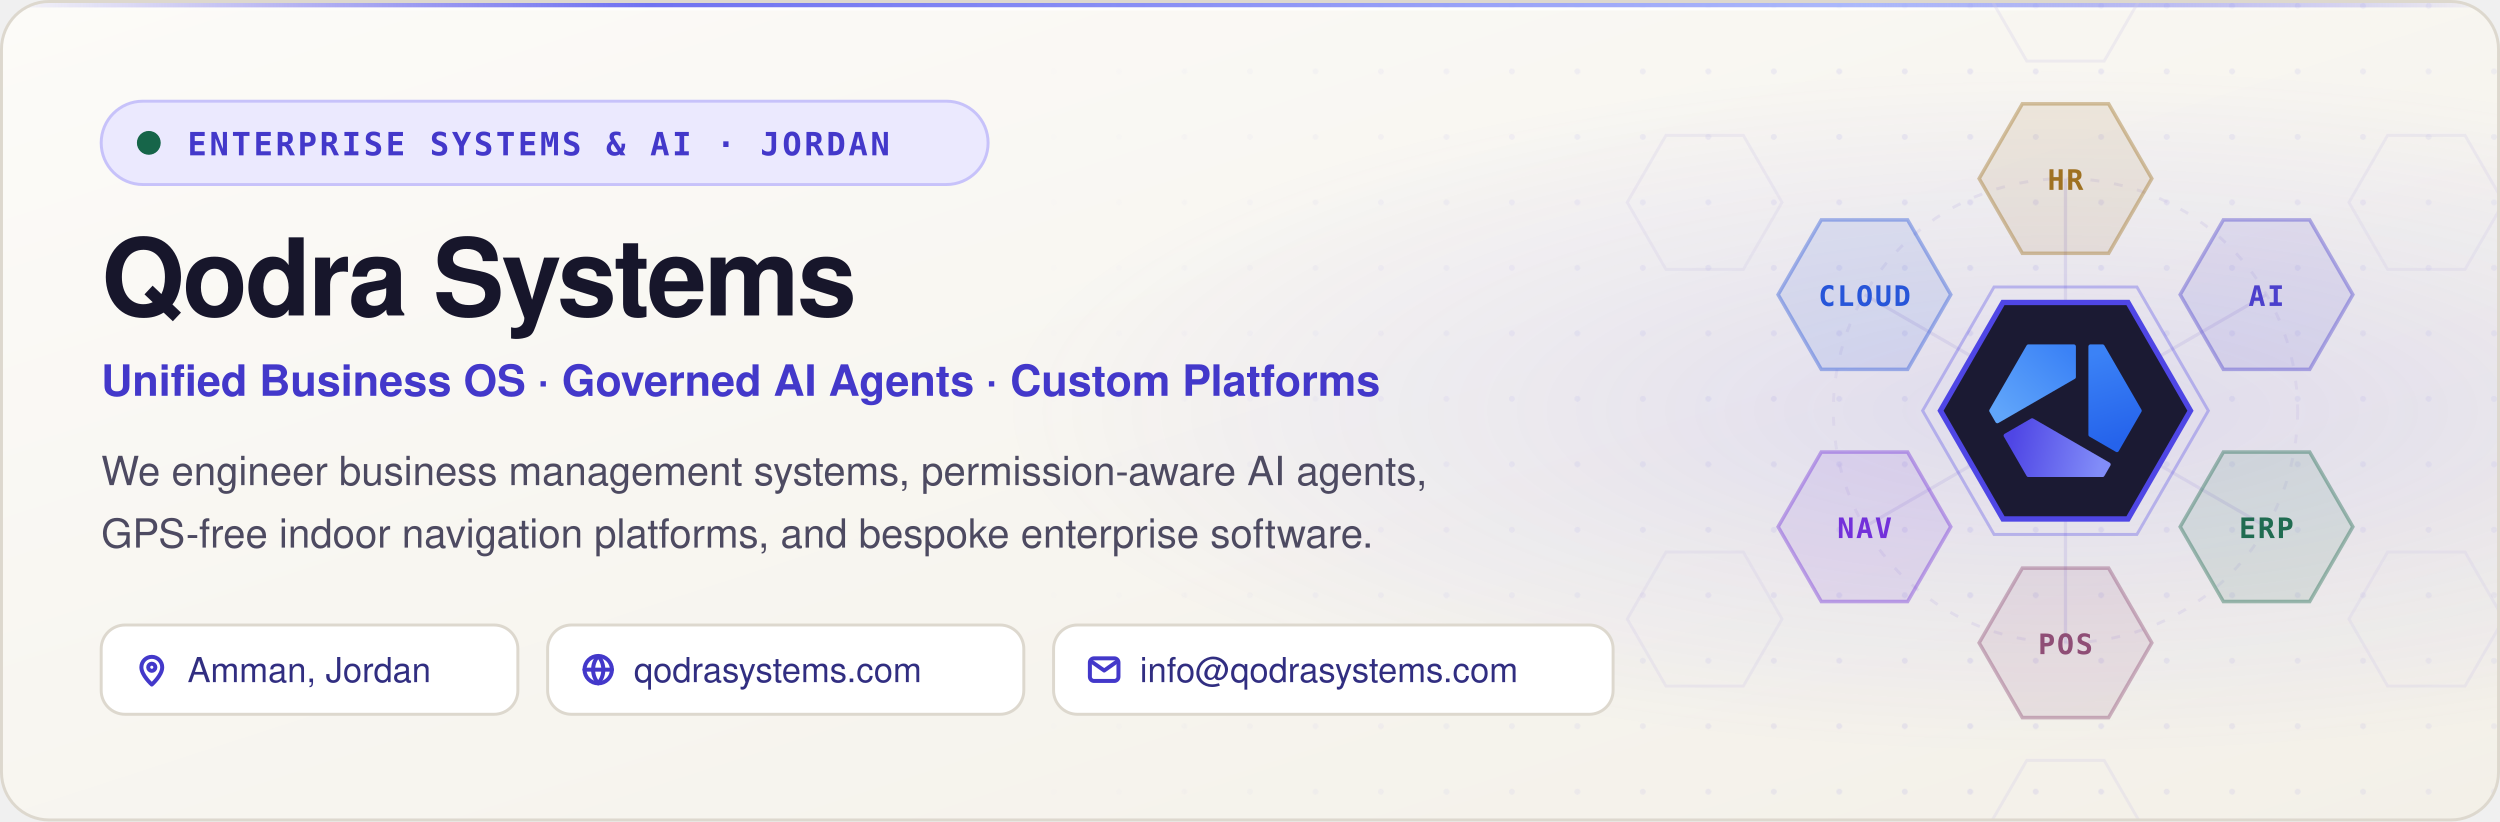
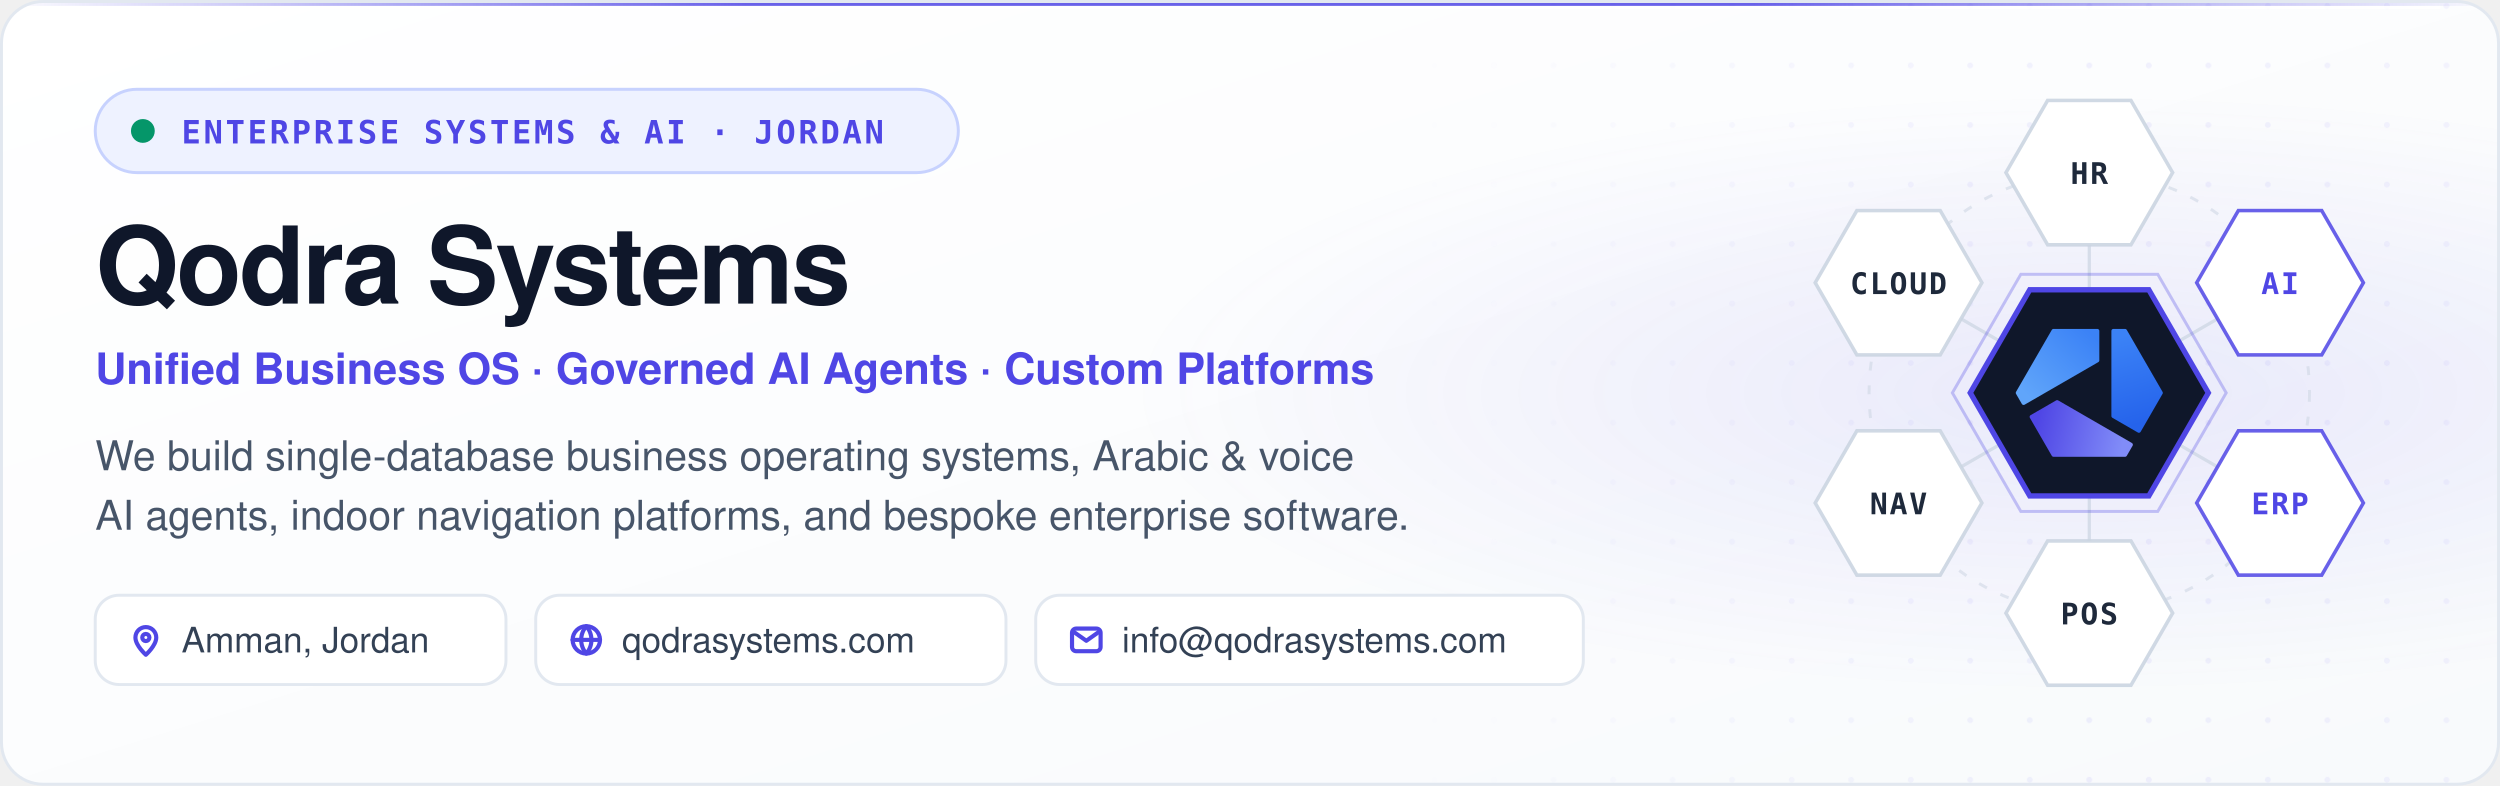
- <svg xmlns="http://www.w3.org/2000/svg" width="840" height="276" viewBox="0 0 840 276" role="img" aria-label="Qodra Systems — Enterprise Operating Systems, AI Agents and Custom Software">
+ <svg xmlns="http://www.w3.org/2000/svg" width="840" height="264" viewBox="0 0 840 264" role="img" aria-label="Qodra Systems — Enterprise Operating Systems, AI Agents, and Custom Software">
  <defs>
    <style>
      .beacon-ring {
        transform-box: fill-box;
        transform-origin: center;
-         animation: beacon 2.8s cubic-bezier(0.2, 0.7, 0.3, 1) infinite;
+         animation: beacon 3s cubic-bezier(0.2, 0.7, 0.3, 1) infinite;
      }
-       .core-glow { animation: breathe 4.6s ease-in-out infinite; }
      @keyframes beacon {
-         0% { transform: scale(1); opacity: 0.72; }
-         70% { transform: scale(2.4); opacity: 0; }
+         0% { transform: scale(1); opacity: 0.7; }
+         72% { transform: scale(2.4); opacity: 0; }
        100% { transform: scale(2.4); opacity: 0; }
      }
-       @keyframes breathe {
-         0%, 100% { opacity: 0.78; }
-         50% { opacity: 1; }
-       }
-       @media (prefers-reduced-motion: reduce) { .beacon-ring, .core-glow { animation: none !important; } }
+       @media (prefers-reduced-motion: reduce) { .beacon-ring { animation: none !important; } }
    </style>
    <linearGradient id="obg_light" x1="0%" y1="0%" x2="100%" y2="100%">
-       <stop offset="0%" stop-color="#FCFBF8" />
-       <stop offset="100%" stop-color="#F3F0E8" />
+       <stop offset="0%" stop-color="#FFFFFF" />
+       <stop offset="100%" stop-color="#F8FAFC" />
    </linearGradient>
-     <radialGradient id="oglow_light" cx="82%" cy="50%" r="42%">
-       <stop offset="0%" stop-color="#4F46E5" stop-opacity="0.14" />
+     <radialGradient id="oglow_light" cx="83%" cy="50%" r="38%">
+       <stop offset="0%" stop-color="#4F46E5" stop-opacity="0.10" />
      <stop offset="100%" stop-color="#4F46E5" stop-opacity="0" />
    </radialGradient>
-     <linearGradient id="osheen_light" x1="0%" y1="0%" x2="100%" y2="0%">
-       <stop offset="0%" stop-color="#FFFFFF" stop-opacity="0" />
-       <stop offset="30%" stop-color="#FFFFFF" stop-opacity="0.90" />
-       <stop offset="70%" stop-color="#FFFFFF" stop-opacity="0.90" />
-       <stop offset="100%" stop-color="#FFFFFF" stop-opacity="0" />
-     </linearGradient>
    <linearGradient id="otop_light" x1="0%" y1="0%" x2="100%" y2="0%">
      <stop offset="0%" stop-color="#4F46E5" stop-opacity="0" />
-       <stop offset="26%" stop-color="#6366F1" stop-opacity="0.92" />
-       <stop offset="74%" stop-color="#A5B4FC" stop-opacity="0.92" />
+       <stop offset="30%" stop-color="#4F46E5" stop-opacity="0.85" />
+       <stop offset="70%" stop-color="#4F46E5" stop-opacity="0.85" />
      <stop offset="100%" stop-color="#4F46E5" stop-opacity="0" />
    </linearGradient>
-     <pattern id="odots_light" x="0" y="0" width="22" height="22" patternUnits="userSpaceOnUse">
-       <circle cx="2" cy="2" r="1" fill="#4F46E5" fill-opacity="0.09" />
+     <pattern id="odots_light" x="0" y="0" width="20" height="20" patternUnits="userSpaceOnUse">
+       <circle cx="2" cy="2" r="1" fill="#4F46E5" fill-opacity="0.07" />
    </pattern>
    <linearGradient id="odfade_light" x1="0%" y1="0%" x2="100%" y2="0%">
-       <stop offset="40%" stop-color="#FFFFFF" stop-opacity="0" />
-       <stop offset="78%" stop-color="#FFFFFF" stop-opacity="1" />
-       <stop offset="100%" stop-color="#FFFFFF" stop-opacity="0.6" />
+       <stop offset="56%" stop-color="#FFFFFF" stop-opacity="0" />
+       <stop offset="84%" stop-color="#FFFFFF" stop-opacity="1" />
+       <stop offset="100%" stop-color="#FFFFFF" stop-opacity="0.7" />
    </linearGradient>
    <mask id="odmask_light">
-       <rect width="840" height="276" fill="url(#odfade_light)" />
+       <rect width="840" height="264" fill="url(#odfade_light)" />
    </mask>
    <clipPath id="oclip_light">
-       <rect x="0.5" y="0.5" width="839" height="275" rx="16" />
+       <rect x="0.5" y="0.5" width="839" height="263" rx="14" />
    </clipPath>
-     <linearGradient id="org_hero_light_b0" gradientUnits="userSpaceOnUse" x1="69.92" y1="-136.42" x2="134.28" y2="73.96">
+     <linearGradient id="oh_light_b0" gradientUnits="userSpaceOnUse" x1="69.92" y1="-136.42" x2="134.28" y2="73.96">
      <stop offset="0" stop-color="#3B82F6" />
      <stop offset="1" stop-color="#2563EB" />
    </linearGradient>
-     <linearGradient id="org_hero_light_b1" gradientUnits="userSpaceOnUse" x1="83.19" y1="128.76" x2="-131.19" y2="79.31">
+     <linearGradient id="oh_light_b1" gradientUnits="userSpaceOnUse" x1="83.19" y1="128.76" x2="-131.19" y2="79.31">
      <stop offset="0" stop-color="#818CF8" />
      <stop offset="1" stop-color="#4F46E5" />
    </linearGradient>
-     <linearGradient id="org_hero_light_b2" gradientUnits="userSpaceOnUse" x1="-153.11" y1="7.66" x2="-3.09" y2="-153.27">
+     <linearGradient id="oh_light_b2" gradientUnits="userSpaceOnUse" x1="-153.11" y1="7.66" x2="-3.09" y2="-153.27">
      <stop offset="0" stop-color="#60A5FA" />
      <stop offset="1" stop-color="#3B82F6" />
    </linearGradient>
  </defs>
  <g clip-path="url(#oclip_light)">
-     <rect width="840" height="276" fill="url(#obg_light)" />
-     <rect width="840" height="276" fill="url(#odots_light)" mask="url(#odmask_light)" />
-     <rect width="840" height="276" fill="url(#oglow_light)" class="core-glow" />
-     <rect x="0" y="0" width="840" height="2.5" fill="url(#otop_light)" />
-     <rect x="0" y="2.5" width="840" height="1" fill="url(#osheen_light)" />
-     <circle cx="694" cy="138" r="78" fill="none" stroke="#CFC9E6" stroke-opacity="0.40" stroke-width="1" stroke-dasharray="3 5" />
-     <polygon points="841.24,208.00 828.24,230.52 802.24,230.52 789.24,208.00 802.24,185.48 828.24,185.48" fill="none" stroke="#CFC9E6" stroke-opacity="0.28" stroke-width="1" />
-     <polygon points="720.00,278.00 707.00,300.52 681.00,300.52 668.00,278.00 681.00,255.48 707.00,255.48" fill="none" stroke="#CFC9E6" stroke-opacity="0.28" stroke-width="1" />
-     <polygon points="598.76,208.00 585.76,230.52 559.76,230.52 546.76,208.00 559.76,185.48 585.76,185.48" fill="none" stroke="#CFC9E6" stroke-opacity="0.28" stroke-width="1" />
-     <polygon points="598.76,68.00 585.76,90.52 559.76,90.52 546.76,68.00 559.76,45.48 585.76,45.48" fill="none" stroke="#CFC9E6" stroke-opacity="0.28" stroke-width="1" />
-     <polygon points="720.00,-2.00 707.00,20.52 681.00,20.52 668.00,-2.00 681.00,-24.52 707.00,-24.52" fill="none" stroke="#CFC9E6" stroke-opacity="0.28" stroke-width="1" />
-     <polygon points="841.24,68.00 828.24,90.52 802.24,90.52 789.24,68.00 802.24,45.48 828.24,45.48" fill="none" stroke="#CFC9E6" stroke-opacity="0.28" stroke-width="1" />
-     <line x1="694.0" y1="138.0" x2="761.5" y2="99.0" stroke="#CFC9E6" stroke-opacity="0.65" stroke-width="1.1" />
-     <circle r="2.2" fill="#4F46E5" opacity="0">
-       <animateMotion dur="3.6s" begin="0s" repeatCount="indefinite" path="M 732.1 116.0 L 735.6 114.0" />
-       <animate attributeName="opacity" values="0;0.95;0.95;0" keyTimes="0;0.18;0.82;1" dur="3.6s" begin="0s" repeatCount="indefinite" />
-     </circle>
-     <polygon points="790.55,99.00 776.05,124.11 747.05,124.11 732.55,99.00 747.05,73.89 776.05,73.89" fill="#4338CA" fill-opacity="0.10" stroke="#4338CA" stroke-opacity="0.38" stroke-width="1.2" />
-     <text x="761.5" y="102.8" text-anchor="middle" font-family="ui-monospace, SFMono-Regular, 'SF Mono', Menlo, Consolas, monospace" font-size="9.5" font-weight="700" letter-spacing="0.6" fill="#4338CA" fill-opacity="0.94">AI</text>
-     <line x1="694.0" y1="138.0" x2="761.5" y2="177.0" stroke="#CFC9E6" stroke-opacity="0.65" stroke-width="1.1" />
-     <circle r="2.2" fill="#4F46E5" opacity="0">
-       <animateMotion dur="4.2s" begin="0.7s" repeatCount="indefinite" path="M 732.1 160.0 L 735.6 162.0" />
-       <animate attributeName="opacity" values="0;0.95;0.95;0" keyTimes="0;0.18;0.82;1" dur="4.2s" begin="0.7s" repeatCount="indefinite" />
-     </circle>
-     <polygon points="790.55,177.00 776.05,202.11 747.05,202.11 732.55,177.00 747.05,151.89 776.05,151.89" fill="#166549" fill-opacity="0.10" stroke="#166549" stroke-opacity="0.38" stroke-width="1.2" />
-     <text x="761.5" y="180.8" text-anchor="middle" font-family="ui-monospace, SFMono-Regular, 'SF Mono', Menlo, Consolas, monospace" font-size="9.5" font-weight="700" letter-spacing="0.6" fill="#166549" fill-opacity="0.94">ERP</text>
-     <line x1="694.0" y1="138.0" x2="694.0" y2="216.0" stroke="#CFC9E6" stroke-opacity="0.65" stroke-width="1.1" />
-     <circle r="2.2" fill="#4F46E5" opacity="0">
-       <animateMotion dur="3.9s" begin="1.4s" repeatCount="indefinite" path="M 694.0 182.0 L 694.0 186.0" />
-       <animate attributeName="opacity" values="0;0.95;0.95;0" keyTimes="0;0.18;0.82;1" dur="3.9s" begin="1.4s" repeatCount="indefinite" />
-     </circle>
-     <polygon points="723.00,216.00 708.50,241.11 679.50,241.11 665.00,216.00 679.50,190.89 708.50,190.89" fill="#8A4570" fill-opacity="0.10" stroke="#8A4570" stroke-opacity="0.38" stroke-width="1.2" />
-     <text x="694.0" y="219.8" text-anchor="middle" font-family="ui-monospace, SFMono-Regular, 'SF Mono', Menlo, Consolas, monospace" font-size="9.5" font-weight="700" letter-spacing="0.6" fill="#8A4570" fill-opacity="0.94">POS</text>
-     <line x1="694.0" y1="138.0" x2="626.5" y2="177.0" stroke="#CFC9E6" stroke-opacity="0.65" stroke-width="1.1" />
-     <circle r="2.2" fill="#4F46E5" opacity="0">
-       <animateMotion dur="4.5s" begin="2.1s" repeatCount="indefinite" path="M 655.9 160.0 L 652.4 162.0" />
-       <animate attributeName="opacity" values="0;0.95;0.95;0" keyTimes="0;0.18;0.82;1" dur="4.5s" begin="2.1s" repeatCount="indefinite" />
-     </circle>
-     <polygon points="655.45,177.00 640.95,202.11 611.95,202.11 597.45,177.00 611.95,151.89 640.95,151.89" fill="#6D28D9" fill-opacity="0.10" stroke="#6D28D9" stroke-opacity="0.38" stroke-width="1.2" />
-     <text x="626.5" y="180.8" text-anchor="middle" font-family="ui-monospace, SFMono-Regular, 'SF Mono', Menlo, Consolas, monospace" font-size="9.5" font-weight="700" letter-spacing="0.6" fill="#6D28D9" fill-opacity="0.94">NAV</text>
-     <line x1="694.0" y1="138.0" x2="626.5" y2="99.0" stroke="#CFC9E6" stroke-opacity="0.65" stroke-width="1.1" />
-     <circle r="2.2" fill="#4F46E5" opacity="0">
-       <animateMotion dur="3.8s" begin="2.8s" repeatCount="indefinite" path="M 655.9 116.0 L 652.4 114.0" />
-       <animate attributeName="opacity" values="0;0.95;0.95;0" keyTimes="0;0.18;0.82;1" dur="3.8s" begin="2.8s" repeatCount="indefinite" />
-     </circle>
-     <polygon points="655.45,99.00 640.95,124.11 611.95,124.11 597.45,99.00 611.95,73.89 640.95,73.89" fill="#1D4ED8" fill-opacity="0.10" stroke="#1D4ED8" stroke-opacity="0.38" stroke-width="1.2" />
-     <text x="626.5" y="102.8" text-anchor="middle" font-family="ui-monospace, SFMono-Regular, 'SF Mono', Menlo, Consolas, monospace" font-size="9.5" font-weight="700" letter-spacing="0.6" fill="#1D4ED8" fill-opacity="0.94">CLOUD</text>
-     <line x1="694.0" y1="138.0" x2="694.0" y2="60.0" stroke="#CFC9E6" stroke-opacity="0.65" stroke-width="1.1" />
-     <circle r="2.2" fill="#4F46E5" opacity="0">
-       <animateMotion dur="4.4s" begin="3.5s" repeatCount="indefinite" path="M 694.0 94.0 L 694.0 90.0" />
-       <animate attributeName="opacity" values="0;0.95;0.95;0" keyTimes="0;0.18;0.82;1" dur="4.4s" begin="3.5s" repeatCount="indefinite" />
-     </circle>
-     <polygon points="723.00,60.00 708.50,85.11 679.50,85.11 665.00,60.00 679.50,34.89 708.50,34.89" fill="#9A6B16" fill-opacity="0.10" stroke="#9A6B16" stroke-opacity="0.38" stroke-width="1.2" />
-     <text x="694.0" y="63.8" text-anchor="middle" font-family="ui-monospace, SFMono-Regular, 'SF Mono', Menlo, Consolas, monospace" font-size="9.5" font-weight="700" letter-spacing="0.6" fill="#9A6B16" fill-opacity="0.94">HR</text>
-     <polygon points="742.00,138.00 718.00,179.57 670.00,179.57 646.00,138.00 670.00,96.43 718.00,96.43" fill="none" stroke="#4F46E5" stroke-opacity="0.32" stroke-width="1" />
-     <polygon points="736.00,138.00 715.00,174.37 673.00,174.37 652.00,138.00 673.00,101.63 715.00,101.63" fill="#1B1A33" stroke="#4F46E5" stroke-width="1.8" />
-     <g transform="translate(694,138) scale(0.14)">
-       <path d="M 178.00 0.00 L 123.50 94.40 L 60.00 57.74 L 60.00 -154.15 L 89.00 -154.15 Z" fill="url(#org_hero_light_b0)" stroke="url(#org_hero_light_b0)" stroke-width="10" stroke-linejoin="round" />
-       <path d="M 103.50 129.04 L 89.00 154.15 L -89.00 154.15 L -143.50 59.76 L -80.00 23.09 Z" fill="url(#org_hero_light_b1)" stroke="url(#org_hero_light_b1)" stroke-width="10" stroke-linejoin="round" />
-       <path d="M -163.50 25.11 L -178.00 0.00 L -89.00 -154.15 L 20.00 -154.15 L 20.00 -80.83 Z" fill="url(#org_hero_light_b2)" stroke="url(#org_hero_light_b2)" stroke-width="10" stroke-linejoin="round" />
+     <rect width="840" height="264" fill="url(#obg_light)" />
+     <rect width="840" height="264" fill="url(#odots_light)" mask="url(#odmask_light)" />
+     <rect width="840" height="264" fill="url(#oglow_light)" />
+     <rect x="0" y="0" width="840" height="2" fill="url(#otop_light)" />
+     <line x1="20" y1="2.5" x2="820" y2="2.5" stroke="#FFFFFF" stroke-opacity="0.90" stroke-width="1" />
+     <circle cx="702" cy="132" r="74" fill="none" stroke="#CBD5E1" stroke-opacity="0.55" stroke-width="1" stroke-dasharray="3 5" />
+     <line x1="702.0" y1="132.0" x2="766.1" y2="95.0" stroke="#CBD5E1" stroke-opacity="0.7" stroke-width="1.1" />
+     <polygon points="794.09,95.00 780.09,119.25 752.09,119.25 738.09,95.00 752.09,70.75 780.09,70.75" fill="#FFFFFF" stroke="#4F46E5" stroke-opacity="0.85" stroke-width="1.2" />
+     <text x="766.1" y="98.8" text-anchor="middle" font-family="ui-monospace, SFMono-Regular, 'SF Mono', Menlo, Consolas, monospace" font-size="10" font-weight="700" letter-spacing="0.6" fill="#4F46E5">AI</text>
+     <line x1="702.0" y1="132.0" x2="766.1" y2="169.0" stroke="#CBD5E1" stroke-opacity="0.7" stroke-width="1.1" />
+     <polygon points="794.09,169.00 780.09,193.25 752.09,193.25 738.09,169.00 752.09,144.75 780.09,144.75" fill="#FFFFFF" stroke="#4F46E5" stroke-opacity="0.85" stroke-width="1.2" />
+     <text x="766.1" y="172.8" text-anchor="middle" font-family="ui-monospace, SFMono-Regular, 'SF Mono', Menlo, Consolas, monospace" font-size="10" font-weight="700" letter-spacing="0.6" fill="#4F46E5">ERP</text>
+     <line x1="702.0" y1="132.0" x2="702.0" y2="206.0" stroke="#CBD5E1" stroke-opacity="0.7" stroke-width="1.1" />
+     <polygon points="730.00,206.00 716.00,230.25 688.00,230.25 674.00,206.00 688.00,181.75 716.00,181.75" fill="#FFFFFF" stroke="#CBD5E1" stroke-opacity="0.9" stroke-width="1.2" />
+     <text x="702.0" y="209.8" text-anchor="middle" font-family="ui-monospace, SFMono-Regular, 'SF Mono', Menlo, Consolas, monospace" font-size="10" font-weight="700" letter-spacing="0.6" fill="#1E293B">POS</text>
+     <line x1="702.0" y1="132.0" x2="637.9" y2="169.0" stroke="#CBD5E1" stroke-opacity="0.7" stroke-width="1.1" />
+     <polygon points="665.91,169.00 651.91,193.25 623.91,193.25 609.91,169.00 623.91,144.75 651.91,144.75" fill="#FFFFFF" stroke="#CBD5E1" stroke-opacity="0.9" stroke-width="1.2" />
+     <text x="637.9" y="172.8" text-anchor="middle" font-family="ui-monospace, SFMono-Regular, 'SF Mono', Menlo, Consolas, monospace" font-size="10" font-weight="700" letter-spacing="0.6" fill="#1E293B">NAV</text>
+     <line x1="702.0" y1="132.0" x2="637.9" y2="95.0" stroke="#CBD5E1" stroke-opacity="0.7" stroke-width="1.1" />
+     <polygon points="665.91,95.00 651.91,119.25 623.91,119.25 609.91,95.00 623.91,70.75 651.91,70.75" fill="#FFFFFF" stroke="#CBD5E1" stroke-opacity="0.9" stroke-width="1.2" />
+     <text x="637.9" y="98.8" text-anchor="middle" font-family="ui-monospace, SFMono-Regular, 'SF Mono', Menlo, Consolas, monospace" font-size="10" font-weight="700" letter-spacing="0.6" fill="#1E293B">CLOUD</text>
+     <line x1="702.0" y1="132.0" x2="702.0" y2="58.0" stroke="#CBD5E1" stroke-opacity="0.7" stroke-width="1.1" />
+     <polygon points="730.00,58.00 716.00,82.25 688.00,82.25 674.00,58.00 688.00,33.75 716.00,33.75" fill="#FFFFFF" stroke="#CBD5E1" stroke-opacity="0.9" stroke-width="1.2" />
+     <text x="702.0" y="61.8" text-anchor="middle" font-family="ui-monospace, SFMono-Regular, 'SF Mono', Menlo, Consolas, monospace" font-size="10" font-weight="700" letter-spacing="0.6" fill="#1E293B">HR</text>
+     <polygon points="748.00,132.00 725.00,171.84 679.00,171.84 656.00,132.00 679.00,92.16 725.00,92.16" fill="none" stroke="#4F46E5" stroke-opacity="0.30" stroke-width="1" />
+     <polygon points="742.00,132.00 722.00,166.64 682.00,166.64 662.00,132.00 682.00,97.36 722.00,97.36" fill="#0F172A" stroke="#4F46E5" stroke-width="1.8" />
+     <g transform="translate(702,132) scale(0.135)">
+       <path d="M 178.00 0.00 L 123.50 94.40 L 60.00 57.74 L 60.00 -154.15 L 89.00 -154.15 Z" fill="url(#oh_light_b0)" stroke="url(#oh_light_b0)" stroke-width="10" stroke-linejoin="round" />
+       <path d="M 103.50 129.04 L 89.00 154.15 L -89.00 154.15 L -143.50 59.76 L -80.00 23.09 Z" fill="url(#oh_light_b1)" stroke="url(#oh_light_b1)" stroke-width="10" stroke-linejoin="round" />
+       <path d="M -163.50 25.11 L -178.00 0.00 L -89.00 -154.15 L 20.00 -154.15 L 20.00 -80.83 Z" fill="url(#oh_light_b2)" stroke="url(#oh_light_b2)" stroke-width="10" stroke-linejoin="round" />
    </g>
-     <rect x="34" y="34" width="298" height="28" rx="14" fill="#EBE9FE" stroke="#C7C2FA" stroke-width="1" />
-     <circle cx="50" cy="48" r="4" fill="#166549" class="beacon-ring" />
-     <circle cx="50" cy="48" r="3.8" fill="#166549" />
-     <text x="63" y="52.2" font-family="ui-monospace, SFMono-Regular, 'SF Mono', Menlo, Consolas, monospace" font-size="10.8" font-weight="700" letter-spacing="0.9" fill="#4338CA">ENTERPRISE SYSTEMS &amp; AI · JORDAN</text>
-     <text x="34" y="106" font-family="-apple-system, BlinkMacSystemFont, 'Segoe UI', Helvetica, Arial, sans-serif" font-size="36" font-weight="700" letter-spacing="-0.8" fill="#17162B">Qodra Systems</text>
-     <text x="34" y="133" font-family="-apple-system, BlinkMacSystemFont, 'Segoe UI', Helvetica, Arial, sans-serif" font-size="14.5" font-weight="600" fill="#4338CA">Unified Business OS  ·  Governed AI Agents  ·  Custom Platforms</text>
-     <text x="34" y="163" font-family="-apple-system, BlinkMacSystemFont, 'Segoe UI', Helvetica, Arial, sans-serif" font-size="13.5" font-weight="400" fill="#4D4A61">We engineer business management systems, permission-aware AI agents,</text>
-     <text x="34" y="184" font-family="-apple-system, BlinkMacSystemFont, 'Segoe UI', Helvetica, Arial, sans-serif" font-size="13.5" font-weight="400" fill="#4D4A61">GPS-free indoor navigation platforms, and bespoke enterprise software.</text>
-     <rect x="34" y="210" width="140" height="30" rx="8" fill="#FFFFFF" stroke="#DDD8CE" stroke-width="1" />
-     <g transform="translate(45, 219)" fill="none" stroke="#4338CA" stroke-width="1.35" stroke-linecap="round" stroke-linejoin="round">
+     <rect x="32" y="30" width="290" height="28" rx="14" fill="#EEF2FF" stroke="#C7D2FE" stroke-width="1" />
+     <circle cx="48" cy="44" r="4" fill="#059669" class="beacon-ring" />
+     <circle cx="48" cy="44" r="3.6" fill="#059669" />
+     <text x="61" y="48.2" font-family="ui-monospace, SFMono-Regular, 'SF Mono', Menlo, Consolas, monospace" font-size="10.8" font-weight="700" letter-spacing="0.9" fill="#4F46E5">ENTERPRISE SYSTEMS &amp; AI · JORDAN</text>
+     <text x="32" y="102" font-family="-apple-system, BlinkMacSystemFont, 'Segoe UI', Helvetica, Arial, sans-serif" font-size="36" font-weight="700" letter-spacing="-0.8" fill="#0F172A">Qodra Systems</text>
+     <text x="32" y="129" font-family="-apple-system, BlinkMacSystemFont, 'Segoe UI', Helvetica, Arial, sans-serif" font-size="14.5" font-weight="600" fill="#4F46E5">Unified Business OS  ·  Governed AI Agents  ·  Custom Platforms</text>
+     <text x="32" y="158" font-family="-apple-system, BlinkMacSystemFont, 'Segoe UI', Helvetica, Arial, sans-serif" font-size="13.8" fill="#475569">We build single-database business operating systems, Arabic &amp; voice</text>
+     <text x="32" y="178" font-family="-apple-system, BlinkMacSystemFont, 'Segoe UI', Helvetica, Arial, sans-serif" font-size="13.8" fill="#475569">AI agents, indoor navigation platforms, and bespoke enterprise software.</text>
+     <rect x="32" y="200" width="138" height="30" rx="8" fill="#FFFFFF" stroke="#E2E8F0" stroke-width="1" />
+     <g transform="translate(43, 209)" fill="none" stroke="#4F46E5" stroke-width="1.4" stroke-linecap="round" stroke-linejoin="round">
      <path d="M6 11s3.5-3.1 3.5-5.8a3.5 3.5 0 1 0-7 0C2.5 7.9 6 11 6 11z" />
      <circle cx="6" cy="5.2" r="1.2" />
    </g>
-     <text x="63" y="229.2" font-family="-apple-system, BlinkMacSystemFont, 'Segoe UI', Helvetica, Arial, sans-serif" font-size="11.6" font-weight="500" fill="#312E81">Amman, Jordan</text>
-     <rect x="184" y="210" width="160" height="30" rx="8" fill="#FFFFFF" stroke="#DDD8CE" stroke-width="1" />
-     <g transform="translate(195, 219)" fill="none" stroke="#4338CA" stroke-width="1.35" stroke-linecap="round" stroke-linejoin="round">
+     <text x="61" y="219.2" font-family="-apple-system, BlinkMacSystemFont, 'Segoe UI', Helvetica, Arial, sans-serif" font-size="11.8" font-weight="500" fill="#334155">Amman, Jordan</text>
+     <rect x="180" y="200" width="158" height="30" rx="8" fill="#FFFFFF" stroke="#E2E8F0" stroke-width="1" />
+     <g transform="translate(191, 209)" fill="none" stroke="#4F46E5" stroke-width="1.4" stroke-linecap="round" stroke-linejoin="round">
      <circle cx="6" cy="6" r="4.6" />
      <path d="M1.4 6h9.2M6 1.4a7 7 0 0 1 0 9.2 7 7 0 0 1 0-9.2z" />
    </g>
-     <text x="213" y="229.2" font-family="-apple-system, BlinkMacSystemFont, 'Segoe UI', Helvetica, Arial, sans-serif" font-size="11.6" font-weight="500" fill="#312E81">qodrasystems.com</text>
-     <rect x="354" y="210" width="188" height="30" rx="8" fill="#FFFFFF" stroke="#DDD8CE" stroke-width="1" />
-     <g transform="translate(365, 219)" fill="none" stroke="#4338CA" stroke-width="1.35" stroke-linecap="round" stroke-linejoin="round">
+     <text x="209" y="219.2" font-family="-apple-system, BlinkMacSystemFont, 'Segoe UI', Helvetica, Arial, sans-serif" font-size="11.8" font-weight="500" fill="#334155">qodrasystems.com</text>
+     <rect x="348" y="200" width="184" height="30" rx="8" fill="#FFFFFF" stroke="#E2E8F0" stroke-width="1" />
+     <g transform="translate(359, 209)" fill="none" stroke="#4F46E5" stroke-width="1.4" stroke-linecap="round" stroke-linejoin="round">
      <rect x="1.2" y="2.2" width="9.6" height="7.6" rx="1.4" />
      <path d="M1.6 3.2l4.4 3.1 4.4-3.1" />
    </g>
-     <text x="383" y="229.2" font-family="-apple-system, BlinkMacSystemFont, 'Segoe UI', Helvetica, Arial, sans-serif" font-size="11.6" font-weight="500" fill="#312E81">info@qodrasystems.com</text>
+     <text x="377" y="219.2" font-family="-apple-system, BlinkMacSystemFont, 'Segoe UI', Helvetica, Arial, sans-serif" font-size="11.8" font-weight="500" fill="#334155">info@qodrasystems.com</text>
  </g>
-   <rect x="0.5" y="0.5" width="839" height="275" rx="16" fill="none" stroke="#DDD8CE" stroke-width="1" />
+   <rect x="0.5" y="0.5" width="839" height="263" rx="14" fill="none" stroke="#E2E8F0" stroke-width="1" />
</svg>
